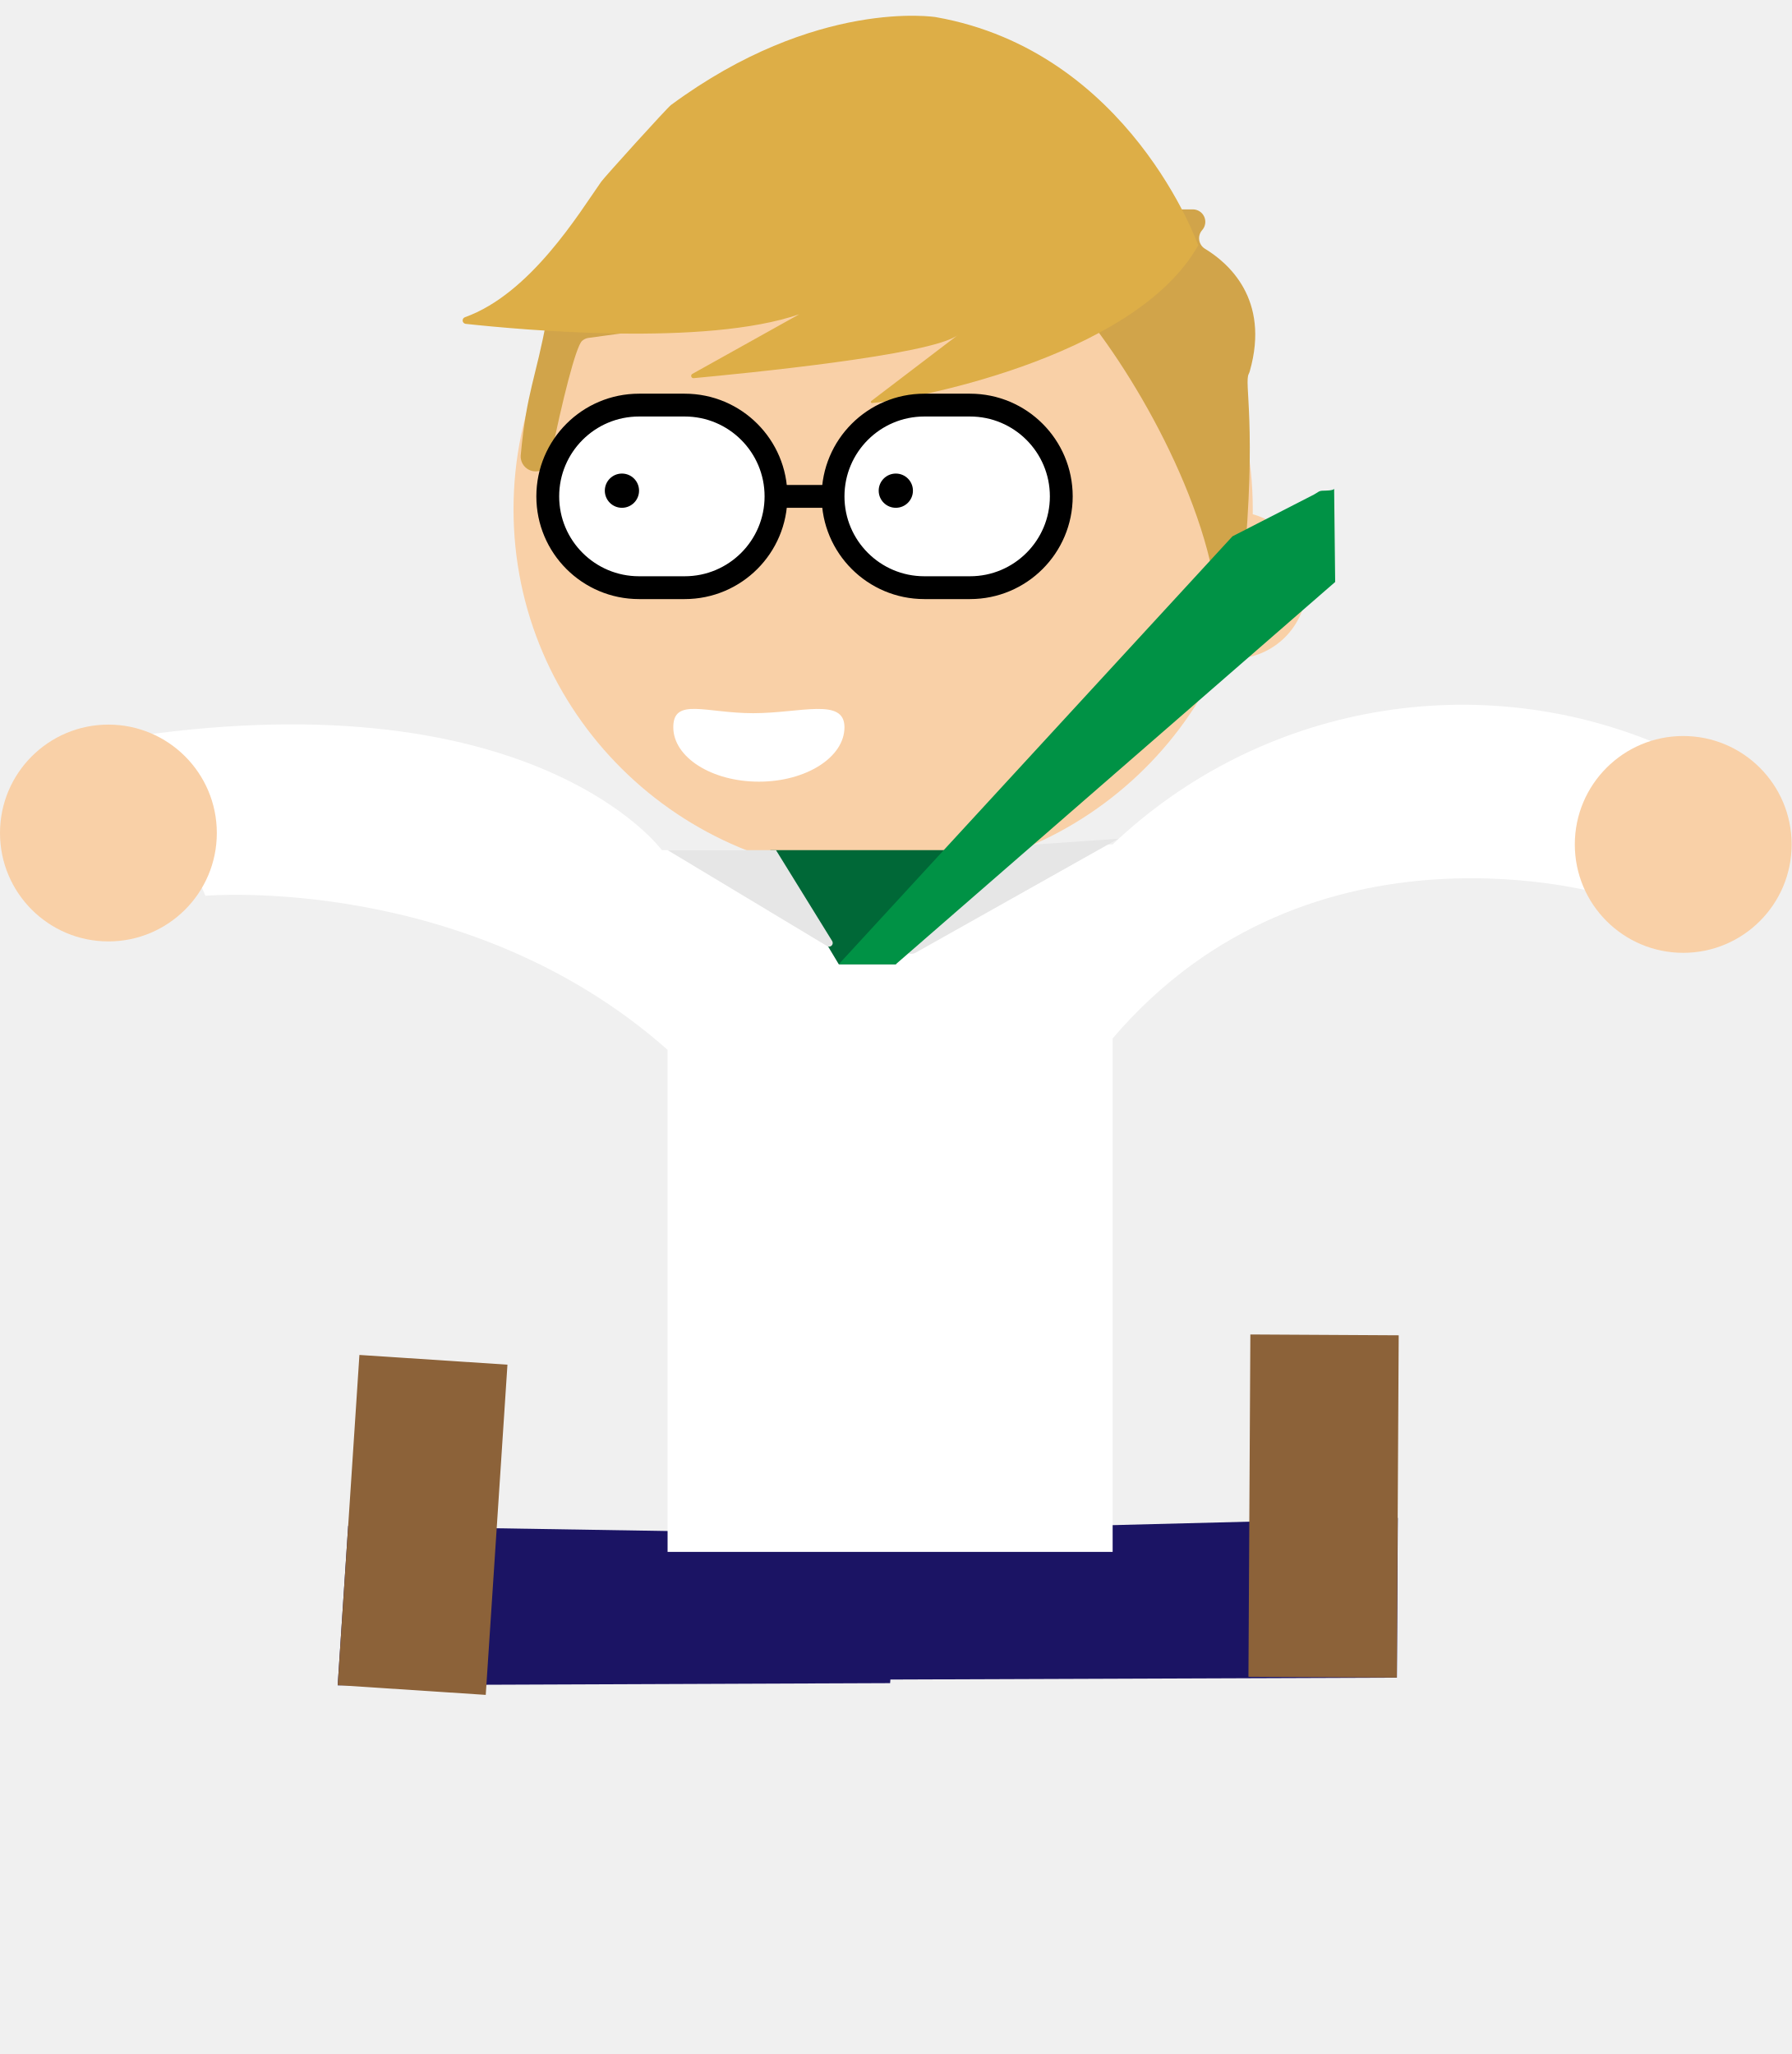
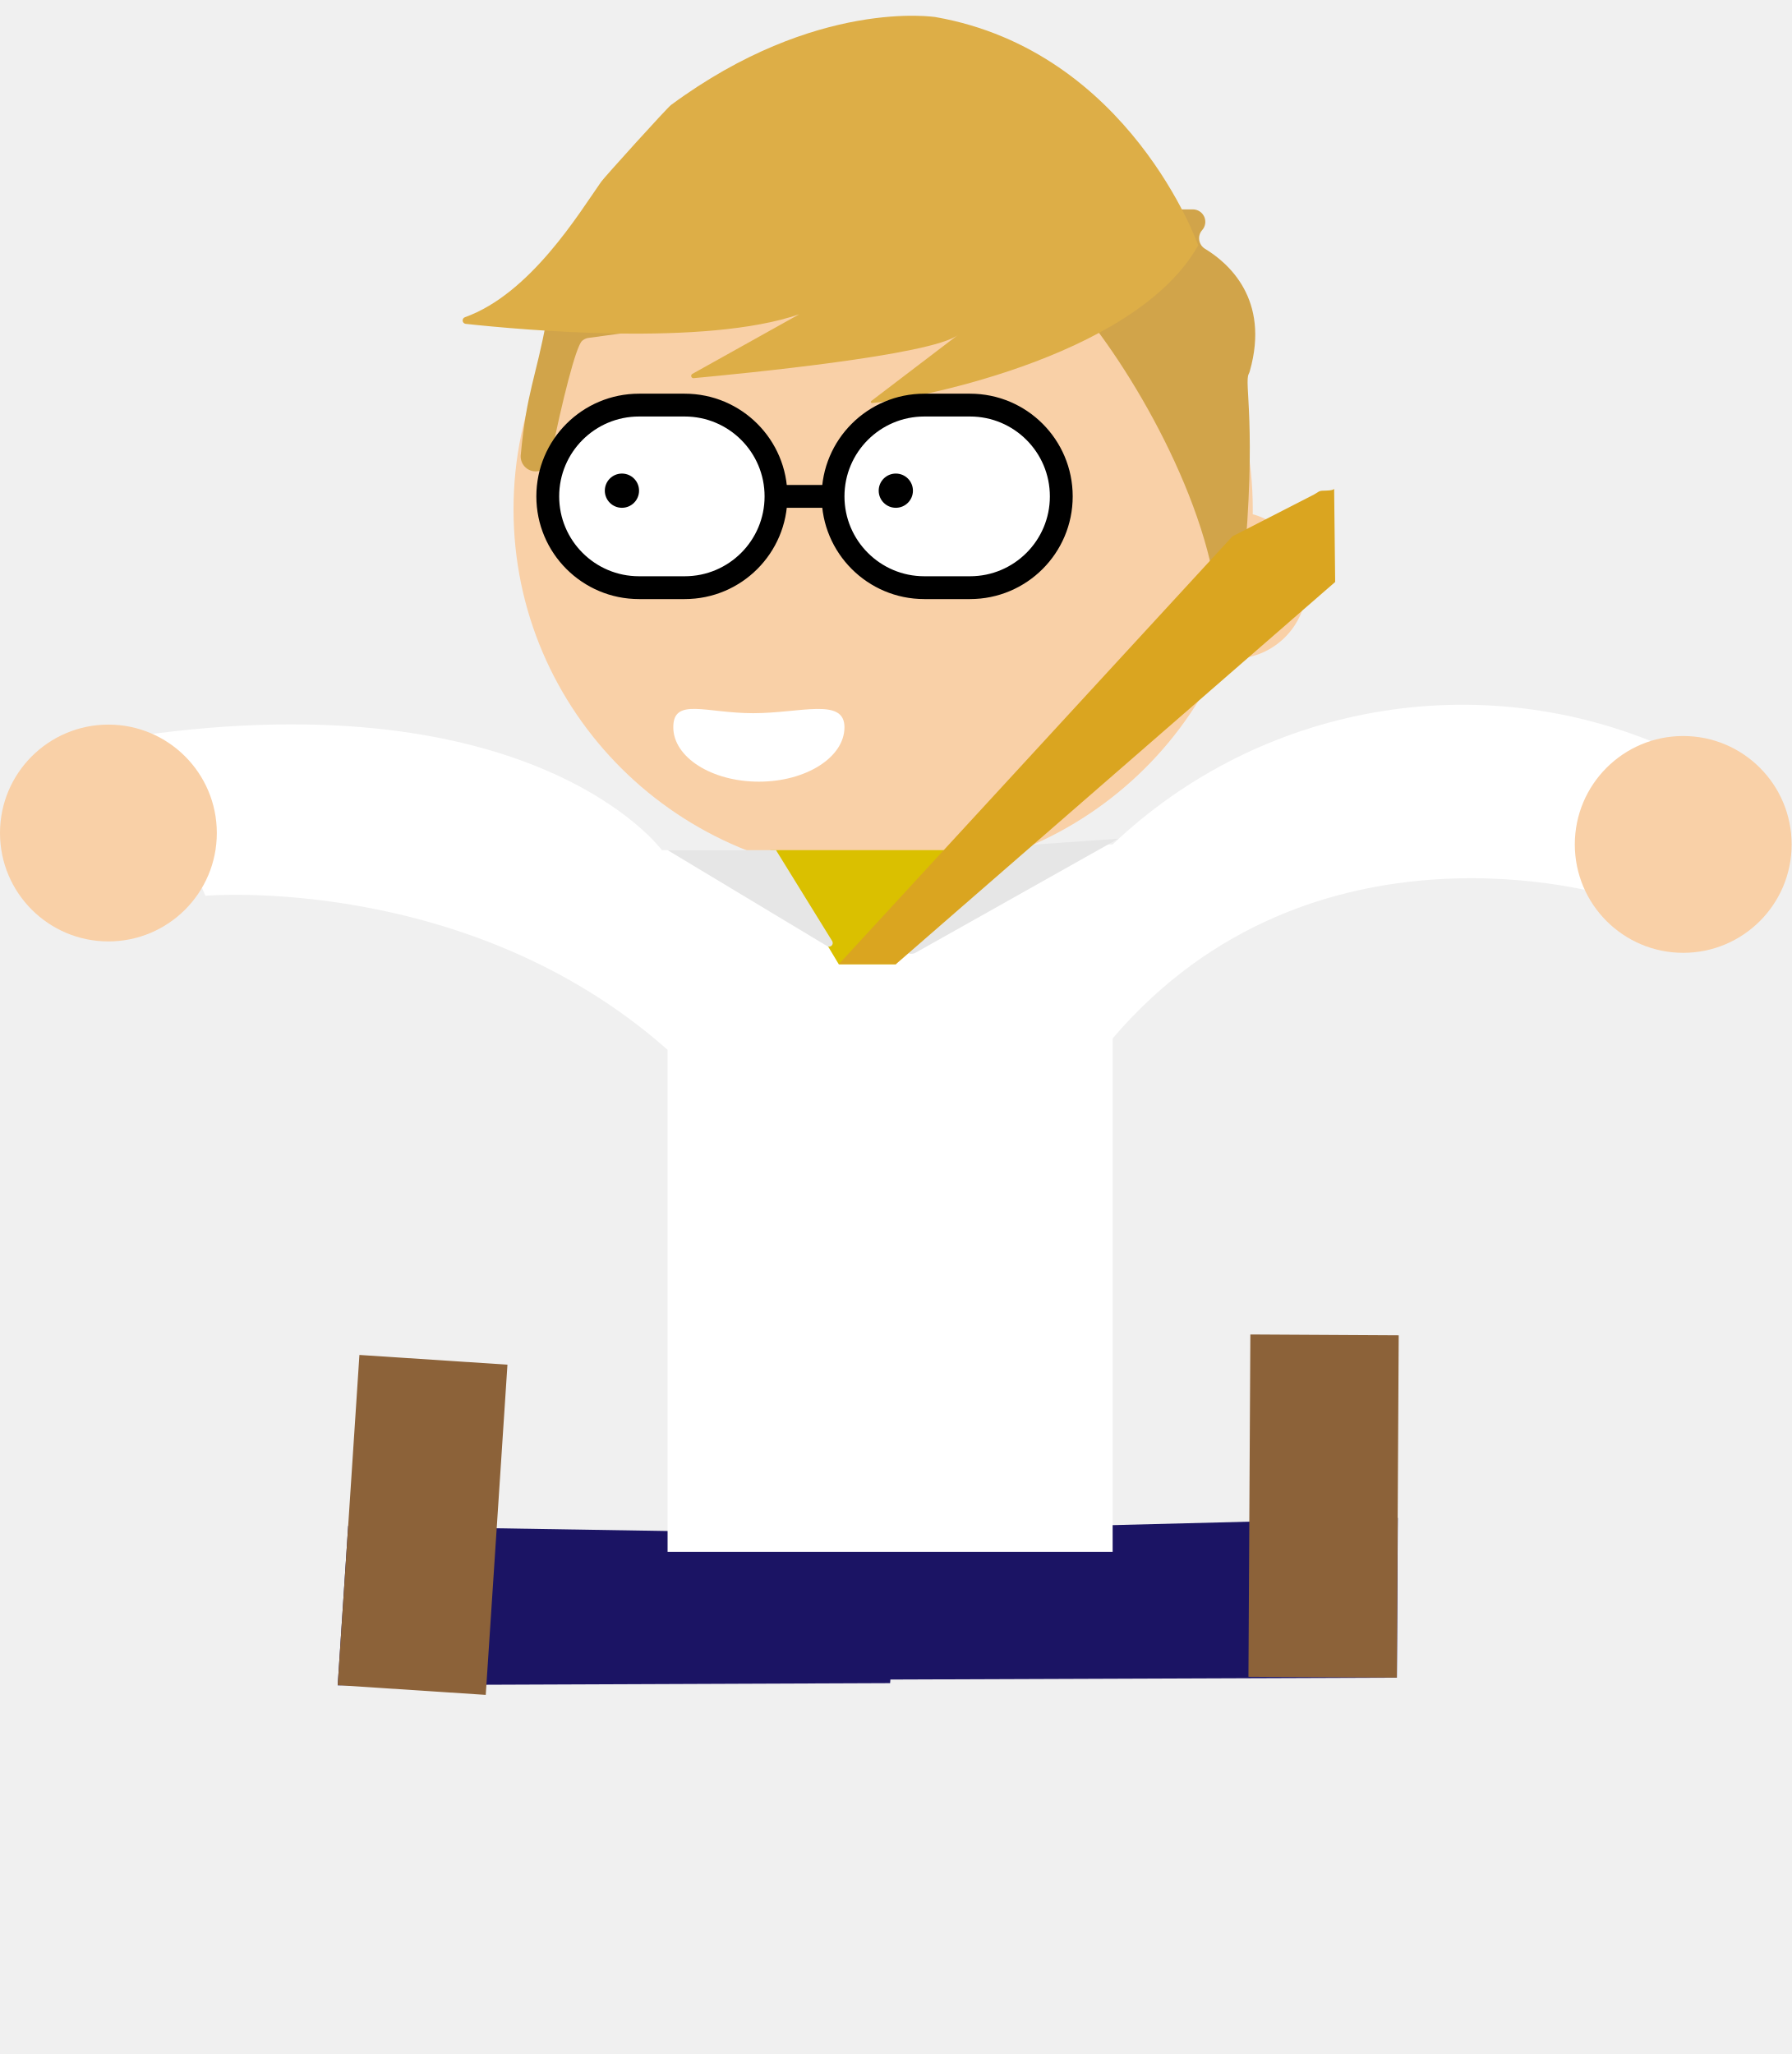
<svg xmlns="http://www.w3.org/2000/svg" viewBox="0 0 157 180">
  <path d="m122.41 147.02.08-14-45.44 1.15-.61 13.02z" fill="#1b1464" />
  <path d="m101 125.49h30v13h-30z" fill="#8c6239" transform="matrix(-.00558502 .9999844 -.9999844 -.00558502 248.62 16.72)" />
  <path d="m30.51 133.72-.92 13.97 48.41-.19 1-13z" fill="#1b1464" />
  <path d="m22.53 127.15h29v13h-29z" fill="#8c6239" transform="matrix(.06557729 -.9978475 .9978475 .06557729 -98.76 161.82)" />
  <path d="m58.5 92v44h39v-45c17.5-20.5 43.5-12.5 43.5-12.5l5-13a44.49 44.49 0 0 0 -48.5 8.5l-31.5.5h-8s-11-15-46-10l6 14s23-2 40.5 13.5" fill="#fff" />
  <g fill="#f9d0a7">
    <circle cx="147.5" cy="74" r="9.5" />
    <circle cx="9.5" cy="73" r="9.5" />
    <ellipse cx="77.39" cy="44.64" rx="32.39" ry="32.14" />
    <circle cx="108.05" cy="51.28" r="6.45" />
  </g>
  <path d="m59 63.73c0 2.63 3.36 4.77 7.5 4.77s7.5-2.14 7.5-4.77-3.86-1.23-8-1.23-7-1.41-7 1.23z" fill="#fff" />
  <path d="m45.64 39.81c.5-5.47 1.36-6.81 2.26-11.81a1.09 1.09 0 0 1 .58-.78l22.76-11.57a1 1 0 0 1 .63-.11l22.37 2.81h10.3a1.09 1.09 0 0 1 .81 1.81 1.08 1.08 0 0 0 .24 1.64c2 1.21 5.73 4.39 3.93 10.72a1.17 1.17 0 0 1 -.09.24c-.44.8.73 4.45-.47 17.23a1.37 1.37 0 0 1 -2.71.15c-2.11-10.14-9.64-21.74-14.07-25.72a1.06 1.06 0 0 0 -.92-.23l-39.75 5.43a1.08 1.08 0 0 0 -.51.26c-.54.51-1.72 5.17-2.76 10.3a1.31 1.31 0 0 1 -2.6-.37z" fill="#d1a44a" />
  <path d="m76.41 35.32c2.59-.17 22.91-3.74 28.59-13.82 0 0-6-17-23-20 0 0-10.46-1.7-23.2 7.7-.37.28-5.86 6.35-6.12 6.73-1.92 2.73-6.2 9.82-11.94 11.87a.3.3 0 0 0 .06.58c5 .54 21 2 29.24-.84l-9.36 5.22a.2.2 0 0 0 .1.38c4.14-.39 20.88-2 23.17-3.79l-7.6 5.79a.1.1 0 0 0 .06.18z" fill="#ddae47" />
-   <path d="m83.01 74.5-4.51 10h-5l-6-10z" fill="#006837" />
+   <path d="m83.01 74.5-4.51 10h-5l-6-10z" fill="#DAC000" />
  <path d="m83.5 74.5-4.42 8.07a.8.8 0 0 0 1.17.91l17.75-9.98z" fill="#e6e6e6" />
  <path d="m72.93 82.48-4.93-7.98h-9.5l14 8.42a.32.32 0 0 0 .43-.44z" fill="#e6e6e6" />
-   <path d="m78.5 84.5 38.5-33.5-.09-8.16c-.1.16-.74.15-.91.16-.46 0-.44.12-.86.34l-7.14 3.66-34.5 37.5z" fill="#009245" />
+   <path d="m78.5 84.5 38.5-33.5-.09-8.16c-.1.16-.74.15-.91.16-.46 0-.44.12-.86.34l-7.14 3.66-34.5 37.5z" fill="#DAA520" />
  <rect fill="#fff" height="16" rx="8" stroke="#000" stroke-miterlimit="10" stroke-width="2" width="20" x="73" y="35.5" />
  <rect fill="#fff" height="16" rx="8" stroke="#000" stroke-miterlimit="10" stroke-width="2" width="20" x="48" y="35.5" />
  <path d="m68 43.5h5" fill="none" stroke="#000" stroke-miterlimit="10" stroke-width="2" />
  <circle cx="54.5" cy="43" r="1.5" />
  <circle cx="78.5" cy="43" r="1.5" />
</svg>
